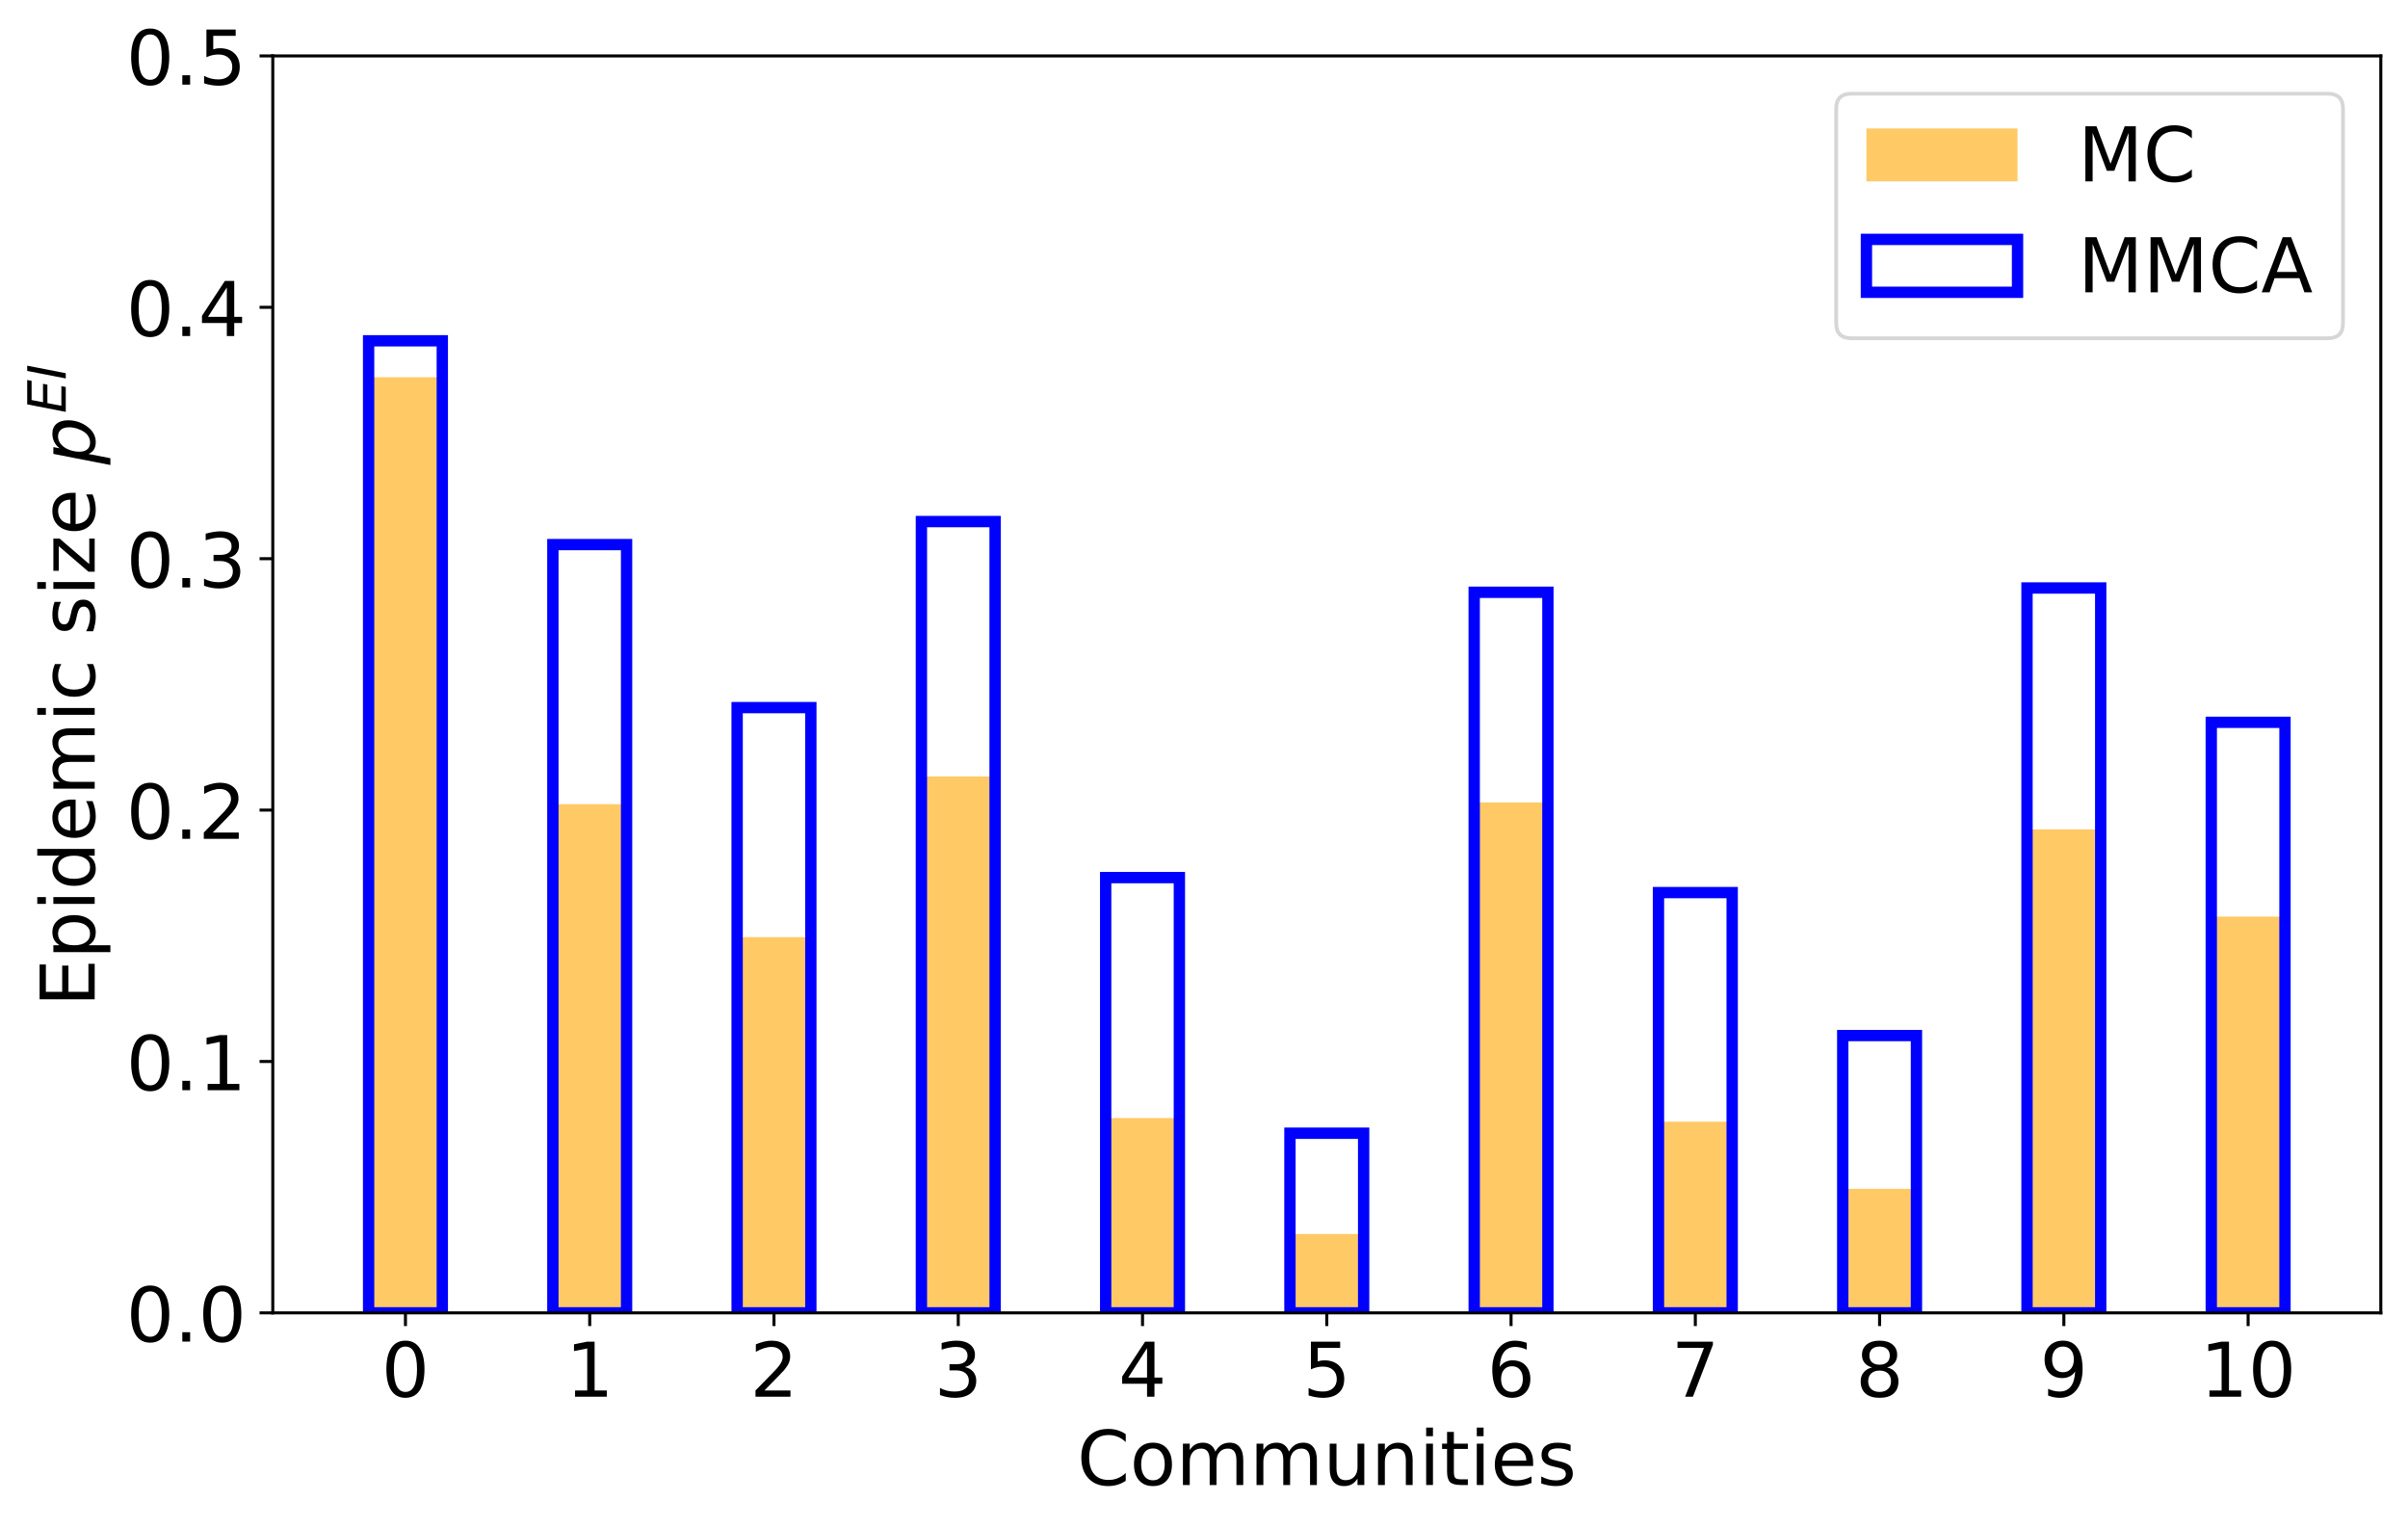
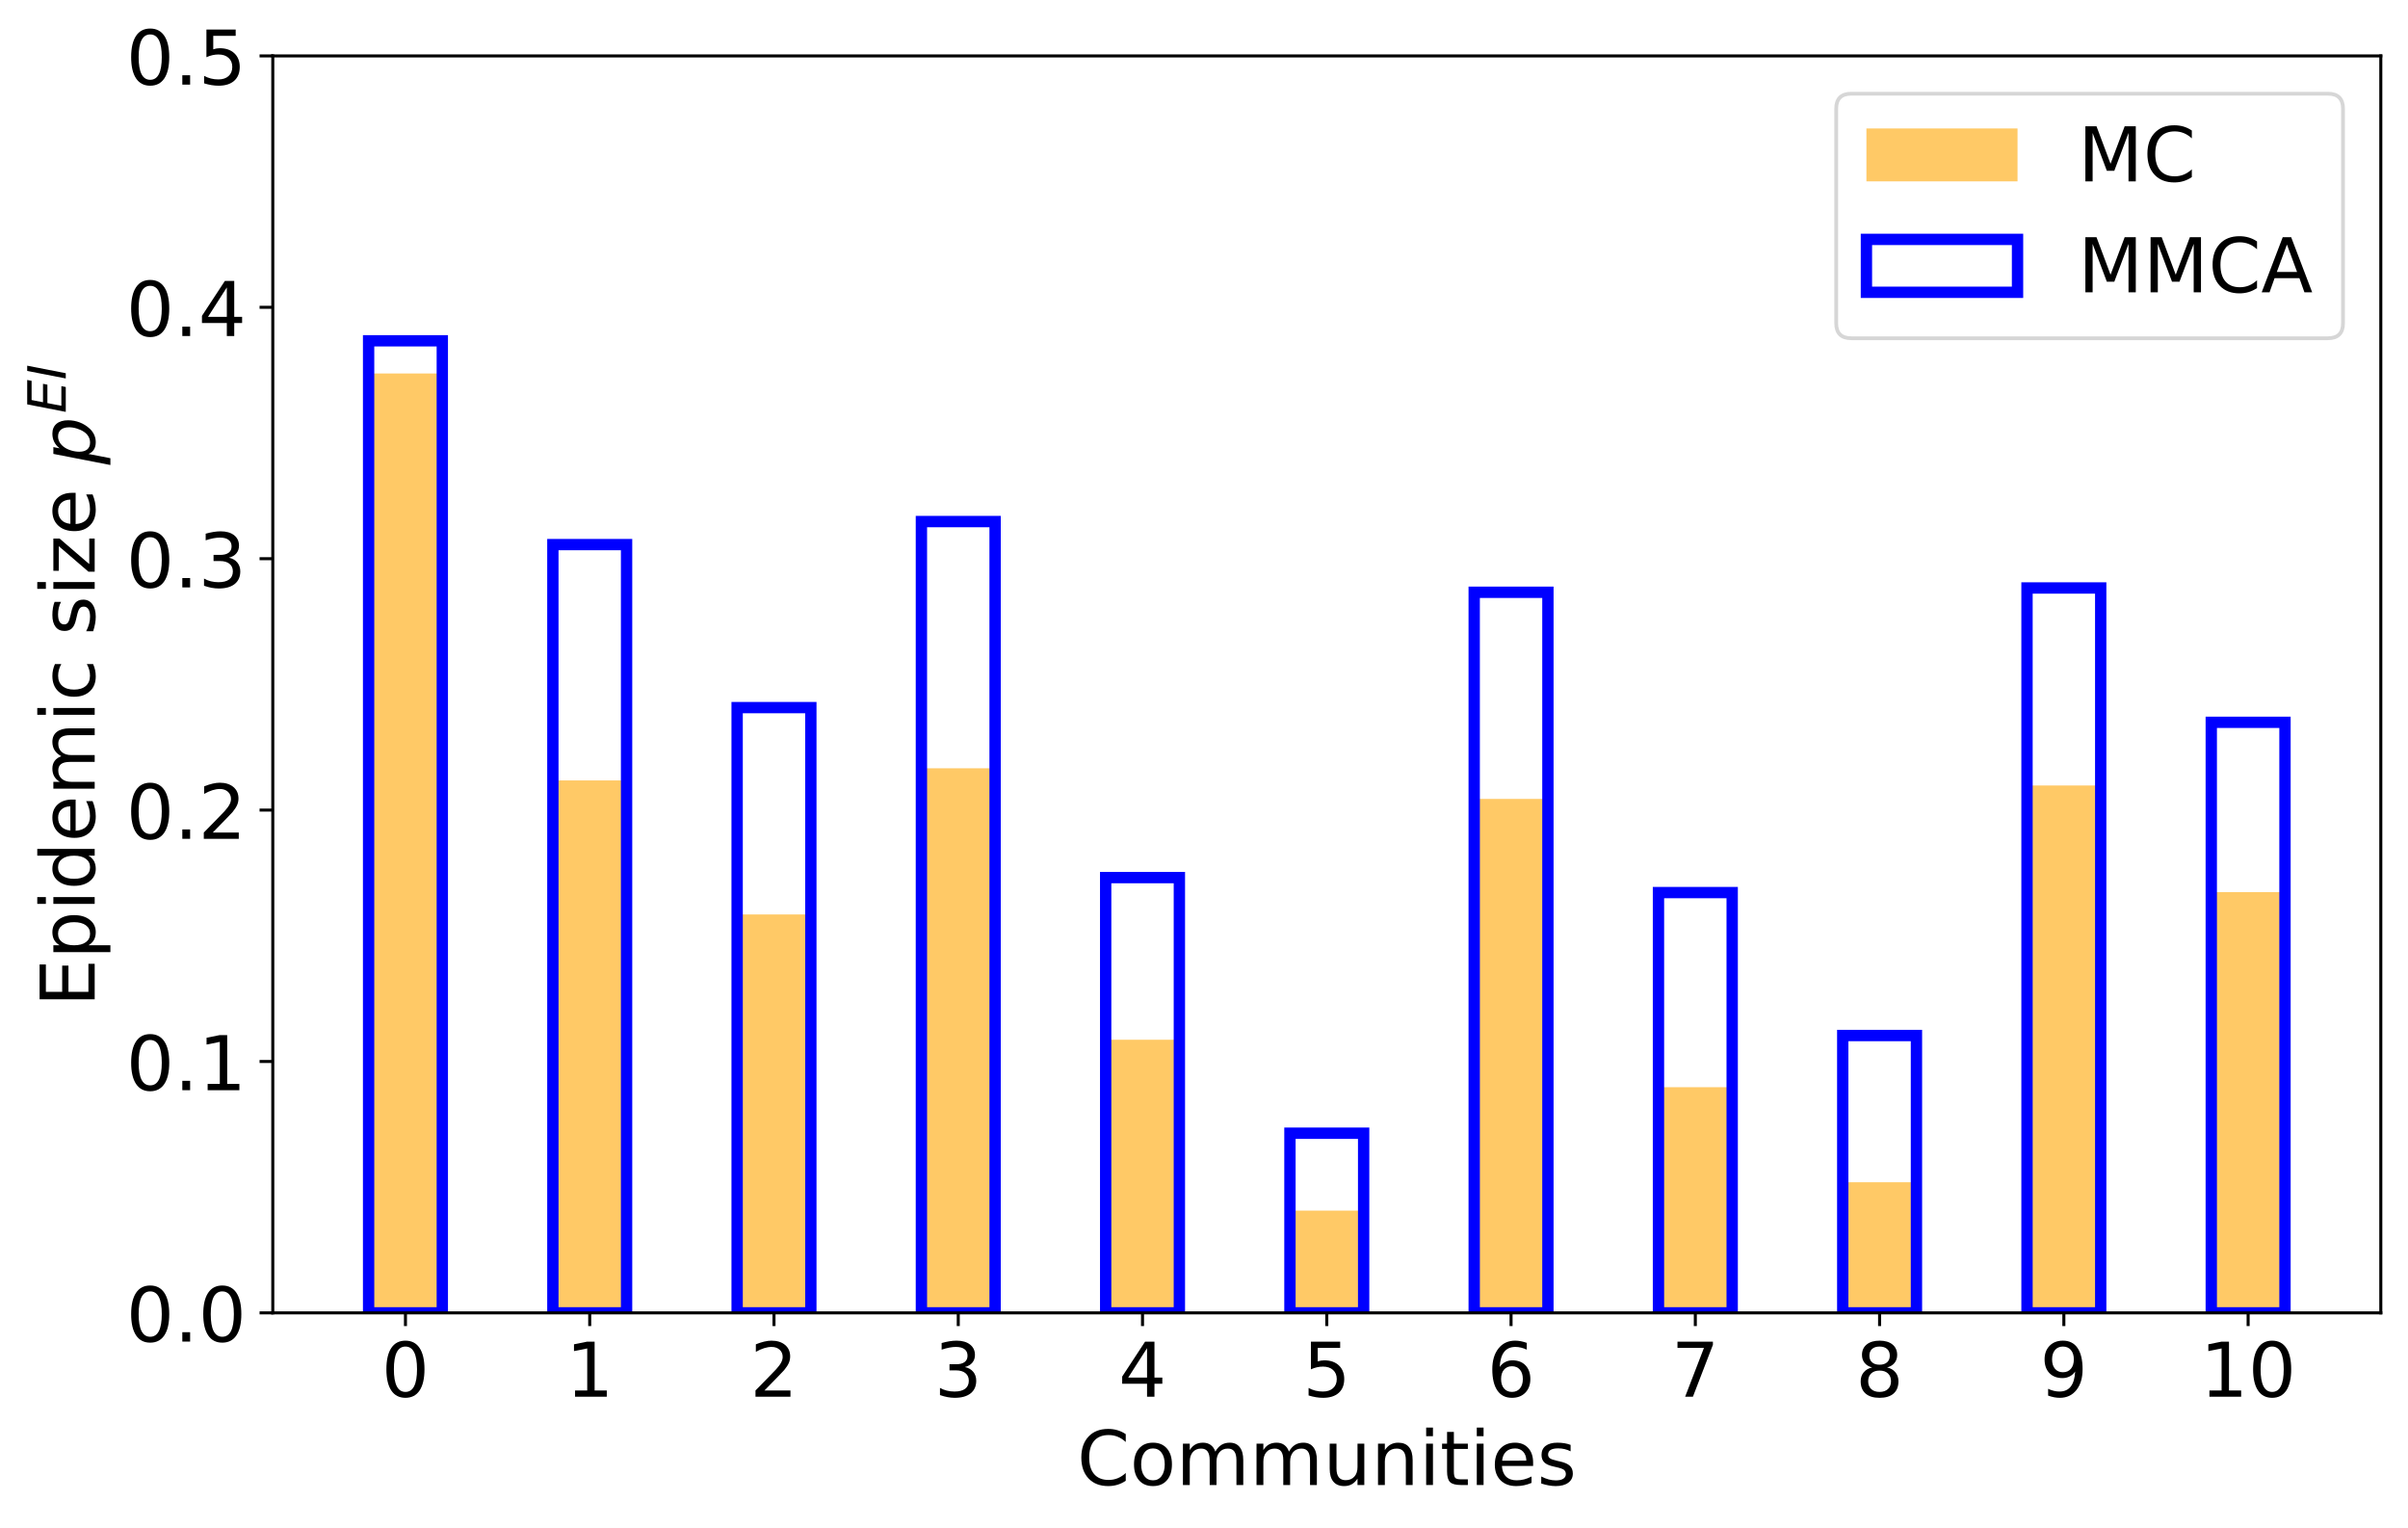
<svg xmlns="http://www.w3.org/2000/svg" xmlns:xlink="http://www.w3.org/1999/xlink" width="637.406pt" height="404.351pt" viewBox="0 0 637.406 404.351" version="1.1">
  <defs>
    <style type="text/css">*{stroke-linejoin: round; stroke-linecap: butt}</style>
  </defs>
  <g id="figure_1">
    <g id="patch_1">
      <path d="M 0 404.351  L 637.406 404.351  L 637.406 0  L 0 0  z " style="fill: #ffffff" />
    </g>
    <g id="axes_1">
      <g id="patch_2">
        <path d="M 72.206 347.438  L 630.206 347.438  L 630.206 14.798  L 72.206 14.798  z " style="fill: #ffffff" />
      </g>
      <g id="patch_3">
-         <path d="M 97.57 347.438  L 117.08 347.438  L 117.08 99.833  L 97.57 99.833  z " clip-path="url(#p8dfc2c360b)" style="fill: #ffa500; opacity: 0.6" />
+         <path d="M 97.57 347.438  L 117.08 347.438  L 117.08 98.836  L 97.57 98.836  z " clip-path="url(#p9af911d220)" style="fill: #ffa500; opacity: 0.6" />
      </g>
      <g id="patch_4">
-         <path d="M 146.346 347.438  L 165.857 347.438  L 165.857 212.819  L 146.346 212.819  z " clip-path="url(#p8dfc2c360b)" style="fill: #ffa500; opacity: 0.6" />
+         <path d="M 146.346 347.438  L 165.857 347.438  L 165.857 206.535  L 146.346 206.535  z " clip-path="url(#p9af911d220)" style="fill: #ffa500; opacity: 0.6" />
      </g>
      <g id="patch_5">
-         <path d="M 195.122 347.438  L 214.633 347.438  L 214.633 248.003  L 195.122 248.003  z " clip-path="url(#p8dfc2c360b)" style="fill: #ffa500; opacity: 0.6" />
+         <path d="M 195.122 347.438  L 214.633 347.438  L 214.633 242.001  L 195.122 242.001  z " clip-path="url(#p9af911d220)" style="fill: #ffa500; opacity: 0.6" />
      </g>
      <g id="patch_6">
-         <path d="M 243.899 347.438  L 263.409 347.438  L 263.409 205.474  L 243.899 205.474  z " clip-path="url(#p8dfc2c360b)" style="fill: #ffa500; opacity: 0.6" />
+         <path d="M 243.899 347.438  L 263.409 347.438  L 263.409 203.32  L 243.899 203.32  z " clip-path="url(#p9af911d220)" style="fill: #ffa500; opacity: 0.6" />
      </g>
      <g id="patch_7">
-         <path d="M 292.675 347.438  L 312.185 347.438  L 312.185 295.886  L 292.675 295.886  z " clip-path="url(#p8dfc2c360b)" style="fill: #ffa500; opacity: 0.6" />
+         <path d="M 292.675 347.438  L 312.185 347.438  L 312.185 275.157  L 292.675 275.157  z " clip-path="url(#p9af911d220)" style="fill: #ffa500; opacity: 0.6" />
      </g>
      <g id="patch_8">
-         <path d="M 341.451 347.438  L 360.961 347.438  L 360.961 326.567  L 341.451 326.567  z " clip-path="url(#p8dfc2c360b)" style="fill: #ffa500; opacity: 0.6" />
+         <path d="M 341.451 347.438  L 360.961 347.438  L 360.961 320.377  L 341.451 320.377  z " clip-path="url(#p9af911d220)" style="fill: #ffa500; opacity: 0.6" />
      </g>
      <g id="patch_9">
-         <path d="M 390.227 347.438  L 409.738 347.438  L 409.738 212.352  L 390.227 212.352  z " clip-path="url(#p8dfc2c360b)" style="fill: #ffa500; opacity: 0.6" />
+         <path d="M 390.227 347.438  L 409.738 347.438  L 409.738 211.427  L 390.227 211.427  z " clip-path="url(#p9af911d220)" style="fill: #ffa500; opacity: 0.6" />
      </g>
      <g id="patch_10">
-         <path d="M 439.003 347.438  L 458.514 347.438  L 458.514 296.846  L 439.003 296.846  z " clip-path="url(#p8dfc2c360b)" style="fill: #ffa500; opacity: 0.6" />
+         <path d="M 439.003 347.438  L 458.514 347.438  L 458.514 287.716  L 439.003 287.716  z " clip-path="url(#p9af911d220)" style="fill: #ffa500; opacity: 0.6" />
      </g>
      <g id="patch_11">
-         <path d="M 487.78 347.438  L 507.29 347.438  L 507.29 314.6  L 487.78 314.6  z " clip-path="url(#p8dfc2c360b)" style="fill: #ffa500; opacity: 0.6" />
+         <path d="M 487.78 347.438  L 507.29 347.438  L 507.29 312.87  L 487.78 312.87  z " clip-path="url(#p9af911d220)" style="fill: #ffa500; opacity: 0.6" />
      </g>
      <g id="patch_12">
-         <path d="M 536.556 347.438  L 556.066 347.438  L 556.066 219.479  L 536.556 219.479  z " clip-path="url(#p8dfc2c360b)" style="fill: #ffa500; opacity: 0.6" />
+         <path d="M 536.556 347.438  L 556.066 347.438  L 556.066 207.872  L 536.556 207.872  z " clip-path="url(#p9af911d220)" style="fill: #ffa500; opacity: 0.6" />
      </g>
      <g id="patch_13">
-         <path d="M 585.332 347.438  L 604.843 347.438  L 604.843 242.574  L 585.332 242.574  z " clip-path="url(#p8dfc2c360b)" style="fill: #ffa500; opacity: 0.6" />
+         <path d="M 585.332 347.438  L 604.843 347.438  L 604.843 236.093  L 585.332 236.093  z " clip-path="url(#p9af911d220)" style="fill: #ffa500; opacity: 0.6" />
      </g>
      <g id="patch_14">
-         <path d="M 97.57 347.438  L 117.08 347.438  L 117.08 90.189  L 97.57 90.189  L 97.57 347.438  z " clip-path="url(#p8dfc2c360b)" style="fill: none; stroke: #0000ff; stroke-width: 3; stroke-linejoin: miter" />
+         <path d="M 97.57 347.438  L 117.08 347.438  L 117.08 90.189  L 97.57 90.189  L 97.57 347.438  z " clip-path="url(#p9af911d220)" style="fill: none; stroke: #0000ff; stroke-width: 3; stroke-linejoin: miter" />
      </g>
      <g id="patch_15">
-         <path d="M 146.346 347.438  L 165.857 347.438  L 165.857 144.121  L 146.346 144.121  L 146.346 347.438  z " clip-path="url(#p8dfc2c360b)" style="fill: none; stroke: #0000ff; stroke-width: 3; stroke-linejoin: miter" />
+         <path d="M 146.346 347.438  L 165.857 347.438  L 165.857 144.121  L 146.346 144.121  L 146.346 347.438  z " clip-path="url(#p9af911d220)" style="fill: none; stroke: #0000ff; stroke-width: 3; stroke-linejoin: miter" />
      </g>
      <g id="patch_16">
-         <path d="M 195.122 347.438  L 214.633 347.438  L 214.633 187.264  L 195.122 187.264  L 195.122 347.438  z " clip-path="url(#p8dfc2c360b)" style="fill: none; stroke: #0000ff; stroke-width: 3; stroke-linejoin: miter" />
+         <path d="M 195.122 347.438  L 214.633 347.438  L 214.633 187.264  L 195.122 187.264  L 195.122 347.438  z " clip-path="url(#p9af911d220)" style="fill: none; stroke: #0000ff; stroke-width: 3; stroke-linejoin: miter" />
      </g>
      <g id="patch_17">
-         <path d="M 243.899 347.438  L 263.409 347.438  L 263.409 138.025  L 243.899 138.025  L 243.899 347.438  z " clip-path="url(#p8dfc2c360b)" style="fill: none; stroke: #0000ff; stroke-width: 3; stroke-linejoin: miter" />
+         <path d="M 243.899 347.438  L 263.409 347.438  L 263.409 138.025  L 243.899 138.025  L 243.899 347.438  z " clip-path="url(#p9af911d220)" style="fill: none; stroke: #0000ff; stroke-width: 3; stroke-linejoin: miter" />
      </g>
      <g id="patch_18">
-         <path d="M 292.675 347.438  L 312.185 347.438  L 312.185 232.246  L 292.675 232.246  L 292.675 347.438  z " clip-path="url(#p8dfc2c360b)" style="fill: none; stroke: #0000ff; stroke-width: 3; stroke-linejoin: miter" />
+         <path d="M 292.675 347.438  L 312.185 347.438  L 312.185 232.246  L 292.675 232.246  L 292.675 347.438  z " clip-path="url(#p9af911d220)" style="fill: none; stroke: #0000ff; stroke-width: 3; stroke-linejoin: miter" />
      </g>
      <g id="patch_19">
-         <path d="M 341.451 347.438  L 360.961 347.438  L 360.961 299.895  L 341.451 299.895  L 341.451 347.438  z " clip-path="url(#p8dfc2c360b)" style="fill: none; stroke: #0000ff; stroke-width: 3; stroke-linejoin: miter" />
+         <path d="M 341.451 347.438  L 360.961 347.438  L 360.961 299.896  L 341.451 299.896  L 341.451 347.438  z " clip-path="url(#p9af911d220)" style="fill: none; stroke: #0000ff; stroke-width: 3; stroke-linejoin: miter" />
      </g>
      <g id="patch_20">
-         <path d="M 390.227 347.438  L 409.738 347.438  L 409.738 156.741  L 390.227 156.741  L 390.227 347.438  z " clip-path="url(#p8dfc2c360b)" style="fill: none; stroke: #0000ff; stroke-width: 3; stroke-linejoin: miter" />
+         <path d="M 390.227 347.438  L 409.738 347.438  L 409.738 156.74  L 390.227 156.74  L 390.227 347.438  z " clip-path="url(#p9af911d220)" style="fill: none; stroke: #0000ff; stroke-width: 3; stroke-linejoin: miter" />
      </g>
      <g id="patch_21">
-         <path d="M 439.003 347.438  L 458.514 347.438  L 458.514 236.217  L 439.003 236.217  L 439.003 347.438  z " clip-path="url(#p8dfc2c360b)" style="fill: none; stroke: #0000ff; stroke-width: 3; stroke-linejoin: miter" />
+         <path d="M 439.003 347.438  L 458.514 347.438  L 458.514 236.216  L 439.003 236.216  L 439.003 347.438  z " clip-path="url(#p9af911d220)" style="fill: none; stroke: #0000ff; stroke-width: 3; stroke-linejoin: miter" />
      </g>
      <g id="patch_22">
-         <path d="M 487.78 347.438  L 507.29 347.438  L 507.29 274.047  L 487.78 274.047  L 487.78 347.438  z " clip-path="url(#p8dfc2c360b)" style="fill: none; stroke: #0000ff; stroke-width: 3; stroke-linejoin: miter" />
+         <path d="M 487.78 347.438  L 507.29 347.438  L 507.29 274.046  L 487.78 274.046  L 487.78 347.438  z " clip-path="url(#p9af911d220)" style="fill: none; stroke: #0000ff; stroke-width: 3; stroke-linejoin: miter" />
      </g>
      <g id="patch_23">
-         <path d="M 536.556 347.438  L 556.066 347.438  L 556.066 155.604  L 536.556 155.604  L 536.556 347.438  z " clip-path="url(#p8dfc2c360b)" style="fill: none; stroke: #0000ff; stroke-width: 3; stroke-linejoin: miter" />
+         <path d="M 536.556 347.438  L 556.066 347.438  L 556.066 155.604  L 536.556 155.604  L 536.556 347.438  z " clip-path="url(#p9af911d220)" style="fill: none; stroke: #0000ff; stroke-width: 3; stroke-linejoin: miter" />
      </g>
      <g id="patch_24">
-         <path d="M 585.332 347.438  L 604.843 347.438  L 604.843 191.154  L 585.332 191.154  L 585.332 347.438  z " clip-path="url(#p8dfc2c360b)" style="fill: none; stroke: #0000ff; stroke-width: 3; stroke-linejoin: miter" />
+         <path d="M 585.332 347.438  L 604.843 347.438  L 604.843 191.154  L 585.332 191.154  L 585.332 347.438  z " clip-path="url(#p9af911d220)" style="fill: none; stroke: #0000ff; stroke-width: 3; stroke-linejoin: miter" />
      </g>
      <g id="matplotlib.axis_1">
        <g id="xtick_1">
          <g id="line2d_1">
            <defs>
-               <path id="mf87b0a734d" d="M 0 0  L 0 3.5  " style="stroke: #000000; stroke-width: 0.8" />
-             </defs>
-             <g>
-               <use xlink:href="#mf87b0a734d" x="107.325" y="347.438" style="stroke: #000000; stroke-width: 0.8" />
+               <path id="m42e8dbd4fb" d="M 0 0  L 0 3.5  " style="stroke: #000000; stroke-width: 0.8" />
+             </defs>
+             <g>
+               <use xlink:href="#m42e8dbd4fb" x="107.325" y="347.438" style="stroke: #000000; stroke-width: 0.8" />
            </g>
          </g>
          <g id="text_1">
            <g transform="translate(100.9626 369.6353) scale(0.2 -0.2)">
              <defs>
                <path id="DejaVuSans-30" d="M 2034 4250  Q 1547 4250 1301 3770  Q 1056 3291 1056 2328  Q 1056 1369 1301 889  Q 1547 409 2034 409  Q 2525 409 2770 889  Q 3016 1369 3016 2328  Q 3016 3291 2770 3770  Q 2525 4250 2034 4250  z M 2034 4750  Q 2819 4750 3233 4129  Q 3647 3509 3647 2328  Q 3647 1150 3233 529  Q 2819 -91 2034 -91  Q 1250 -91 836 529  Q 422 1150 422 2328  Q 422 3509 836 4129  Q 1250 4750 2034 4750  z " transform="scale(0.015625)" />
              </defs>
              <use xlink:href="#DejaVuSans-30" />
            </g>
          </g>
        </g>
        <g id="xtick_2">
          <g id="line2d_2">
            <g>
-               <use xlink:href="#mf87b0a734d" x="156.101" y="347.438" style="stroke: #000000; stroke-width: 0.8" />
+               <use xlink:href="#m42e8dbd4fb" x="156.101" y="347.438" style="stroke: #000000; stroke-width: 0.8" />
            </g>
          </g>
          <g id="text_2">
            <g transform="translate(149.7389 369.6353) scale(0.2 -0.2)">
              <defs>
                <path id="DejaVuSans-31" d="M 794 531  L 1825 531  L 1825 4091  L 703 3866  L 703 4441  L 1819 4666  L 2450 4666  L 2450 531  L 3481 531  L 3481 0  L 794 0  L 794 531  z " transform="scale(0.015625)" />
              </defs>
              <use xlink:href="#DejaVuSans-31" />
            </g>
          </g>
        </g>
        <g id="xtick_3">
          <g id="line2d_3">
            <g>
-               <use xlink:href="#mf87b0a734d" x="204.878" y="347.438" style="stroke: #000000; stroke-width: 0.8" />
+               <use xlink:href="#m42e8dbd4fb" x="204.878" y="347.438" style="stroke: #000000; stroke-width: 0.8" />
            </g>
          </g>
          <g id="text_3">
            <g transform="translate(198.5151 369.6353) scale(0.2 -0.2)">
              <defs>
                <path id="DejaVuSans-32" d="M 1228 531  L 3431 531  L 3431 0  L 469 0  L 469 531  Q 828 903 1448 1529  Q 2069 2156 2228 2338  Q 2531 2678 2651 2914  Q 2772 3150 2772 3378  Q 2772 3750 2511 3984  Q 2250 4219 1831 4219  Q 1534 4219 1204 4116  Q 875 4013 500 3803  L 500 4441  Q 881 4594 1212 4672  Q 1544 4750 1819 4750  Q 2544 4750 2975 4387  Q 3406 4025 3406 3419  Q 3406 3131 3298 2873  Q 3191 2616 2906 2266  Q 2828 2175 2409 1742  Q 1991 1309 1228 531  z " transform="scale(0.015625)" />
              </defs>
              <use xlink:href="#DejaVuSans-32" />
            </g>
          </g>
        </g>
        <g id="xtick_4">
          <g id="line2d_4">
            <g>
-               <use xlink:href="#mf87b0a734d" x="253.654" y="347.438" style="stroke: #000000; stroke-width: 0.8" />
+               <use xlink:href="#m42e8dbd4fb" x="253.654" y="347.438" style="stroke: #000000; stroke-width: 0.8" />
            </g>
          </g>
          <g id="text_4">
            <g transform="translate(247.2913 369.6353) scale(0.2 -0.2)">
              <defs>
                <path id="DejaVuSans-33" d="M 2597 2516  Q 3050 2419 3304 2112  Q 3559 1806 3559 1356  Q 3559 666 3084 287  Q 2609 -91 1734 -91  Q 1441 -91 1130 -33  Q 819 25 488 141  L 488 750  Q 750 597 1062 519  Q 1375 441 1716 441  Q 2309 441 2620 675  Q 2931 909 2931 1356  Q 2931 1769 2642 2001  Q 2353 2234 1838 2234  L 1294 2234  L 1294 2753  L 1863 2753  Q 2328 2753 2575 2939  Q 2822 3125 2822 3475  Q 2822 3834 2567 4026  Q 2313 4219 1838 4219  Q 1578 4219 1281 4162  Q 984 4106 628 3988  L 628 4550  Q 988 4650 1302 4700  Q 1616 4750 1894 4750  Q 2613 4750 3031 4423  Q 3450 4097 3450 3541  Q 3450 3153 3228 2886  Q 3006 2619 2597 2516  z " transform="scale(0.015625)" />
              </defs>
              <use xlink:href="#DejaVuSans-33" />
            </g>
          </g>
        </g>
        <g id="xtick_5">
          <g id="line2d_5">
            <g>
-               <use xlink:href="#mf87b0a734d" x="302.43" y="347.438" style="stroke: #000000; stroke-width: 0.8" />
+               <use xlink:href="#m42e8dbd4fb" x="302.43" y="347.438" style="stroke: #000000; stroke-width: 0.8" />
            </g>
          </g>
          <g id="text_5">
            <g transform="translate(296.0675 369.6353) scale(0.2 -0.2)">
              <defs>
                <path id="DejaVuSans-34" d="M 2419 4116  L 825 1625  L 2419 1625  L 2419 4116  z M 2253 4666  L 3047 4666  L 3047 1625  L 3713 1625  L 3713 1100  L 3047 1100  L 3047 0  L 2419 0  L 2419 1100  L 313 1100  L 313 1709  L 2253 4666  z " transform="scale(0.015625)" />
              </defs>
              <use xlink:href="#DejaVuSans-34" />
            </g>
          </g>
        </g>
        <g id="xtick_6">
          <g id="line2d_6">
            <g>
-               <use xlink:href="#mf87b0a734d" x="351.206" y="347.438" style="stroke: #000000; stroke-width: 0.8" />
+               <use xlink:href="#m42e8dbd4fb" x="351.206" y="347.438" style="stroke: #000000; stroke-width: 0.8" />
            </g>
          </g>
          <g id="text_6">
            <g transform="translate(344.8438 369.6353) scale(0.2 -0.2)">
              <defs>
                <path id="DejaVuSans-35" d="M 691 4666  L 3169 4666  L 3169 4134  L 1269 4134  L 1269 2991  Q 1406 3038 1543 3061  Q 1681 3084 1819 3084  Q 2600 3084 3056 2656  Q 3513 2228 3513 1497  Q 3513 744 3044 326  Q 2575 -91 1722 -91  Q 1428 -91 1123 -41  Q 819 9 494 109  L 494 744  Q 775 591 1075 516  Q 1375 441 1709 441  Q 2250 441 2565 725  Q 2881 1009 2881 1497  Q 2881 1984 2565 2268  Q 2250 2553 1709 2553  Q 1456 2553 1204 2497  Q 953 2441 691 2322  L 691 4666  z " transform="scale(0.015625)" />
              </defs>
              <use xlink:href="#DejaVuSans-35" />
            </g>
          </g>
        </g>
        <g id="xtick_7">
          <g id="line2d_7">
            <g>
-               <use xlink:href="#mf87b0a734d" x="399.982" y="347.438" style="stroke: #000000; stroke-width: 0.8" />
+               <use xlink:href="#m42e8dbd4fb" x="399.982" y="347.438" style="stroke: #000000; stroke-width: 0.8" />
            </g>
          </g>
          <g id="text_7">
            <g transform="translate(393.62 369.6353) scale(0.2 -0.2)">
              <defs>
                <path id="DejaVuSans-36" d="M 2113 2584  Q 1688 2584 1439 2293  Q 1191 2003 1191 1497  Q 1191 994 1439 701  Q 1688 409 2113 409  Q 2538 409 2786 701  Q 3034 994 3034 1497  Q 3034 2003 2786 2293  Q 2538 2584 2113 2584  z M 3366 4563  L 3366 3988  Q 3128 4100 2886 4159  Q 2644 4219 2406 4219  Q 1781 4219 1451 3797  Q 1122 3375 1075 2522  Q 1259 2794 1537 2939  Q 1816 3084 2150 3084  Q 2853 3084 3261 2657  Q 3669 2231 3669 1497  Q 3669 778 3244 343  Q 2819 -91 2113 -91  Q 1303 -91 875 529  Q 447 1150 447 2328  Q 447 3434 972 4092  Q 1497 4750 2381 4750  Q 2619 4750 2861 4703  Q 3103 4656 3366 4563  z " transform="scale(0.015625)" />
              </defs>
              <use xlink:href="#DejaVuSans-36" />
            </g>
          </g>
        </g>
        <g id="xtick_8">
          <g id="line2d_8">
            <g>
-               <use xlink:href="#mf87b0a734d" x="448.759" y="347.438" style="stroke: #000000; stroke-width: 0.8" />
+               <use xlink:href="#m42e8dbd4fb" x="448.759" y="347.438" style="stroke: #000000; stroke-width: 0.8" />
            </g>
          </g>
          <g id="text_8">
            <g transform="translate(442.3962 369.6353) scale(0.2 -0.2)">
              <defs>
                <path id="DejaVuSans-37" d="M 525 4666  L 3525 4666  L 3525 4397  L 1831 0  L 1172 0  L 2766 4134  L 525 4134  L 525 4666  z " transform="scale(0.015625)" />
              </defs>
              <use xlink:href="#DejaVuSans-37" />
            </g>
          </g>
        </g>
        <g id="xtick_9">
          <g id="line2d_9">
            <g>
-               <use xlink:href="#mf87b0a734d" x="497.535" y="347.438" style="stroke: #000000; stroke-width: 0.8" />
+               <use xlink:href="#m42e8dbd4fb" x="497.535" y="347.438" style="stroke: #000000; stroke-width: 0.8" />
            </g>
          </g>
          <g id="text_9">
            <g transform="translate(491.1724 369.6353) scale(0.2 -0.2)">
              <defs>
                <path id="DejaVuSans-38" d="M 2034 2216  Q 1584 2216 1326 1975  Q 1069 1734 1069 1313  Q 1069 891 1326 650  Q 1584 409 2034 409  Q 2484 409 2743 651  Q 3003 894 3003 1313  Q 3003 1734 2745 1975  Q 2488 2216 2034 2216  z M 1403 2484  Q 997 2584 770 2862  Q 544 3141 544 3541  Q 544 4100 942 4425  Q 1341 4750 2034 4750  Q 2731 4750 3128 4425  Q 3525 4100 3525 3541  Q 3525 3141 3298 2862  Q 3072 2584 2669 2484  Q 3125 2378 3379 2068  Q 3634 1759 3634 1313  Q 3634 634 3220 271  Q 2806 -91 2034 -91  Q 1263 -91 848 271  Q 434 634 434 1313  Q 434 1759 690 2068  Q 947 2378 1403 2484  z M 1172 3481  Q 1172 3119 1398 2916  Q 1625 2713 2034 2713  Q 2441 2713 2670 2916  Q 2900 3119 2900 3481  Q 2900 3844 2670 4047  Q 2441 4250 2034 4250  Q 1625 4250 1398 4047  Q 1172 3844 1172 3481  z " transform="scale(0.015625)" />
              </defs>
              <use xlink:href="#DejaVuSans-38" />
            </g>
          </g>
        </g>
        <g id="xtick_10">
          <g id="line2d_10">
            <g>
-               <use xlink:href="#mf87b0a734d" x="546.311" y="347.438" style="stroke: #000000; stroke-width: 0.8" />
+               <use xlink:href="#m42e8dbd4fb" x="546.311" y="347.438" style="stroke: #000000; stroke-width: 0.8" />
            </g>
          </g>
          <g id="text_10">
            <g transform="translate(539.9486 369.6353) scale(0.2 -0.2)">
              <defs>
                <path id="DejaVuSans-39" d="M 703 97  L 703 672  Q 941 559 1184 500  Q 1428 441 1663 441  Q 2288 441 2617 861  Q 2947 1281 2994 2138  Q 2813 1869 2534 1725  Q 2256 1581 1919 1581  Q 1219 1581 811 2004  Q 403 2428 403 3163  Q 403 3881 828 4315  Q 1253 4750 1959 4750  Q 2769 4750 3195 4129  Q 3622 3509 3622 2328  Q 3622 1225 3098 567  Q 2575 -91 1691 -91  Q 1453 -91 1209 -44  Q 966 3 703 97  z M 1959 2075  Q 2384 2075 2632 2365  Q 2881 2656 2881 3163  Q 2881 3666 2632 3958  Q 2384 4250 1959 4250  Q 1534 4250 1286 3958  Q 1038 3666 1038 3163  Q 1038 2656 1286 2365  Q 1534 2075 1959 2075  z " transform="scale(0.015625)" />
              </defs>
              <use xlink:href="#DejaVuSans-39" />
            </g>
          </g>
        </g>
        <g id="xtick_11">
          <g id="line2d_11">
            <g>
-               <use xlink:href="#mf87b0a734d" x="595.087" y="347.438" style="stroke: #000000; stroke-width: 0.8" />
+               <use xlink:href="#m42e8dbd4fb" x="595.087" y="347.438" style="stroke: #000000; stroke-width: 0.8" />
            </g>
          </g>
          <g id="text_11">
            <g transform="translate(582.3624 369.6353) scale(0.2 -0.2)">
              <use xlink:href="#DejaVuSans-31" />
              <use xlink:href="#DejaVuSans-30" transform="translate(63.62305 0)" />
            </g>
          </g>
        </g>
        <g id="text_12">
          <g transform="translate(285.1094 392.9916) scale(0.2 -0.2)">
            <defs>
              <path id="DejaVuSans-43" d="M 4122 4306  L 4122 3641  Q 3803 3938 3442 4084  Q 3081 4231 2675 4231  Q 1875 4231 1450 3742  Q 1025 3253 1025 2328  Q 1025 1406 1450 917  Q 1875 428 2675 428  Q 3081 428 3442 575  Q 3803 722 4122 1019  L 4122 359  Q 3791 134 3420 21  Q 3050 -91 2638 -91  Q 1578 -91 968 557  Q 359 1206 359 2328  Q 359 3453 968 4101  Q 1578 4750 2638 4750  Q 3056 4750 3426 4639  Q 3797 4528 4122 4306  z " transform="scale(0.015625)" />
              <path id="DejaVuSans-6f" d="M 1959 3097  Q 1497 3097 1228 2736  Q 959 2375 959 1747  Q 959 1119 1226 758  Q 1494 397 1959 397  Q 2419 397 2687 759  Q 2956 1122 2956 1747  Q 2956 2369 2687 2733  Q 2419 3097 1959 3097  z M 1959 3584  Q 2709 3584 3137 3096  Q 3566 2609 3566 1747  Q 3566 888 3137 398  Q 2709 -91 1959 -91  Q 1206 -91 779 398  Q 353 888 353 1747  Q 353 2609 779 3096  Q 1206 3584 1959 3584  z " transform="scale(0.015625)" />
              <path id="DejaVuSans-6d" d="M 3328 2828  Q 3544 3216 3844 3400  Q 4144 3584 4550 3584  Q 5097 3584 5394 3201  Q 5691 2819 5691 2113  L 5691 0  L 5113 0  L 5113 2094  Q 5113 2597 4934 2840  Q 4756 3084 4391 3084  Q 3944 3084 3684 2787  Q 3425 2491 3425 1978  L 3425 0  L 2847 0  L 2847 2094  Q 2847 2600 2669 2842  Q 2491 3084 2119 3084  Q 1678 3084 1418 2786  Q 1159 2488 1159 1978  L 1159 0  L 581 0  L 581 3500  L 1159 3500  L 1159 2956  Q 1356 3278 1631 3431  Q 1906 3584 2284 3584  Q 2666 3584 2933 3390  Q 3200 3197 3328 2828  z " transform="scale(0.015625)" />
              <path id="DejaVuSans-75" d="M 544 1381  L 544 3500  L 1119 3500  L 1119 1403  Q 1119 906 1312 657  Q 1506 409 1894 409  Q 2359 409 2629 706  Q 2900 1003 2900 1516  L 2900 3500  L 3475 3500  L 3475 0  L 2900 0  L 2900 538  Q 2691 219 2414 64  Q 2138 -91 1772 -91  Q 1169 -91 856 284  Q 544 659 544 1381  z M 1991 3584  L 1991 3584  z " transform="scale(0.015625)" />
              <path id="DejaVuSans-6e" d="M 3513 2113  L 3513 0  L 2938 0  L 2938 2094  Q 2938 2591 2744 2837  Q 2550 3084 2163 3084  Q 1697 3084 1428 2787  Q 1159 2491 1159 1978  L 1159 0  L 581 0  L 581 3500  L 1159 3500  L 1159 2956  Q 1366 3272 1645 3428  Q 1925 3584 2291 3584  Q 2894 3584 3203 3211  Q 3513 2838 3513 2113  z " transform="scale(0.015625)" />
              <path id="DejaVuSans-69" d="M 603 3500  L 1178 3500  L 1178 0  L 603 0  L 603 3500  z M 603 4863  L 1178 4863  L 1178 4134  L 603 4134  L 603 4863  z " transform="scale(0.015625)" />
              <path id="DejaVuSans-74" d="M 1172 4494  L 1172 3500  L 2356 3500  L 2356 3053  L 1172 3053  L 1172 1153  Q 1172 725 1289 603  Q 1406 481 1766 481  L 2356 481  L 2356 0  L 1766 0  Q 1100 0 847 248  Q 594 497 594 1153  L 594 3053  L 172 3053  L 172 3500  L 594 3500  L 594 4494  L 1172 4494  z " transform="scale(0.015625)" />
              <path id="DejaVuSans-65" d="M 3597 1894  L 3597 1613  L 953 1613  Q 991 1019 1311 708  Q 1631 397 2203 397  Q 2534 397 2845 478  Q 3156 559 3463 722  L 3463 178  Q 3153 47 2828 -22  Q 2503 -91 2169 -91  Q 1331 -91 842 396  Q 353 884 353 1716  Q 353 2575 817 3079  Q 1281 3584 2069 3584  Q 2775 3584 3186 3129  Q 3597 2675 3597 1894  z M 3022 2063  Q 3016 2534 2758 2815  Q 2500 3097 2075 3097  Q 1594 3097 1305 2825  Q 1016 2553 972 2059  L 3022 2063  z " transform="scale(0.015625)" />
              <path id="DejaVuSans-73" d="M 2834 3397  L 2834 2853  Q 2591 2978 2328 3040  Q 2066 3103 1784 3103  Q 1356 3103 1142 2972  Q 928 2841 928 2578  Q 928 2378 1081 2264  Q 1234 2150 1697 2047  L 1894 2003  Q 2506 1872 2764 1633  Q 3022 1394 3022 966  Q 3022 478 2636 193  Q 2250 -91 1575 -91  Q 1294 -91 989 -36  Q 684 19 347 128  L 347 722  Q 666 556 975 473  Q 1284 391 1588 391  Q 1994 391 2212 530  Q 2431 669 2431 922  Q 2431 1156 2273 1281  Q 2116 1406 1581 1522  L 1381 1569  Q 847 1681 609 1914  Q 372 2147 372 2553  Q 372 3047 722 3315  Q 1072 3584 1716 3584  Q 2034 3584 2315 3537  Q 2597 3491 2834 3397  z " transform="scale(0.015625)" />
            </defs>
            <use xlink:href="#DejaVuSans-43" />
            <use xlink:href="#DejaVuSans-6f" transform="translate(69.82422 0)" />
            <use xlink:href="#DejaVuSans-6d" transform="translate(131.0059 0)" />
            <use xlink:href="#DejaVuSans-6d" transform="translate(228.418 0)" />
            <use xlink:href="#DejaVuSans-75" transform="translate(325.8301 0)" />
            <use xlink:href="#DejaVuSans-6e" transform="translate(389.209 0)" />
            <use xlink:href="#DejaVuSans-69" transform="translate(452.5879 0)" />
            <use xlink:href="#DejaVuSans-74" transform="translate(480.3711 0)" />
            <use xlink:href="#DejaVuSans-69" transform="translate(519.5801 0)" />
            <use xlink:href="#DejaVuSans-65" transform="translate(547.3633 0)" />
            <use xlink:href="#DejaVuSans-73" transform="translate(608.8867 0)" />
          </g>
        </g>
      </g>
      <g id="matplotlib.axis_2">
        <g id="ytick_1">
          <g id="line2d_12">
            <defs>
-               <path id="m63b1bfe982" d="M 0 0  L -3.5 0  " style="stroke: #000000; stroke-width: 0.8" />
-             </defs>
-             <g>
-               <use xlink:href="#m63b1bfe982" x="72.206" y="347.438" style="stroke: #000000; stroke-width: 0.8" />
+               <path id="m4aa2d3c7ed" d="M 0 0  L -3.5 0  " style="stroke: #000000; stroke-width: 0.8" />
+             </defs>
+             <g>
+               <use xlink:href="#m4aa2d3c7ed" x="72.206" y="347.438" style="stroke: #000000; stroke-width: 0.8" />
            </g>
          </g>
          <g id="text_13">
            <g transform="translate(33.4 355.0369) scale(0.2 -0.2)">
              <defs>
                <path id="DejaVuSans-2e" d="M 684 794  L 1344 794  L 1344 0  L 684 0  L 684 794  z " transform="scale(0.015625)" />
              </defs>
              <use xlink:href="#DejaVuSans-30" />
              <use xlink:href="#DejaVuSans-2e" transform="translate(63.62305 0)" />
              <use xlink:href="#DejaVuSans-30" transform="translate(95.41016 0)" />
            </g>
          </g>
        </g>
        <g id="ytick_2">
          <g id="line2d_13">
            <g>
-               <use xlink:href="#m63b1bfe982" x="72.206" y="280.91" style="stroke: #000000; stroke-width: 0.8" />
+               <use xlink:href="#m4aa2d3c7ed" x="72.206" y="280.91" style="stroke: #000000; stroke-width: 0.8" />
            </g>
          </g>
          <g id="text_14">
            <g transform="translate(33.4 288.5089) scale(0.2 -0.2)">
              <use xlink:href="#DejaVuSans-30" />
              <use xlink:href="#DejaVuSans-2e" transform="translate(63.62305 0)" />
              <use xlink:href="#DejaVuSans-31" transform="translate(95.41016 0)" />
            </g>
          </g>
        </g>
        <g id="ytick_3">
          <g id="line2d_14">
            <g>
-               <use xlink:href="#m63b1bfe982" x="72.206" y="214.382" style="stroke: #000000; stroke-width: 0.8" />
+               <use xlink:href="#m4aa2d3c7ed" x="72.206" y="214.382" style="stroke: #000000; stroke-width: 0.8" />
            </g>
          </g>
          <g id="text_15">
            <g transform="translate(33.4 221.9809) scale(0.2 -0.2)">
              <use xlink:href="#DejaVuSans-30" />
              <use xlink:href="#DejaVuSans-2e" transform="translate(63.62305 0)" />
              <use xlink:href="#DejaVuSans-32" transform="translate(95.41016 0)" />
            </g>
          </g>
        </g>
        <g id="ytick_4">
          <g id="line2d_15">
            <g>
-               <use xlink:href="#m63b1bfe982" x="72.206" y="147.854" style="stroke: #000000; stroke-width: 0.8" />
+               <use xlink:href="#m4aa2d3c7ed" x="72.206" y="147.854" style="stroke: #000000; stroke-width: 0.8" />
            </g>
          </g>
          <g id="text_16">
            <g transform="translate(33.4 155.4529) scale(0.2 -0.2)">
              <use xlink:href="#DejaVuSans-30" />
              <use xlink:href="#DejaVuSans-2e" transform="translate(63.62305 0)" />
              <use xlink:href="#DejaVuSans-33" transform="translate(95.41016 0)" />
            </g>
          </g>
        </g>
        <g id="ytick_5">
          <g id="line2d_16">
            <g>
-               <use xlink:href="#m63b1bfe982" x="72.206" y="81.326" style="stroke: #000000; stroke-width: 0.8" />
+               <use xlink:href="#m4aa2d3c7ed" x="72.206" y="81.326" style="stroke: #000000; stroke-width: 0.8" />
            </g>
          </g>
          <g id="text_17">
            <g transform="translate(33.4 88.92488) scale(0.2 -0.2)">
              <use xlink:href="#DejaVuSans-30" />
              <use xlink:href="#DejaVuSans-2e" transform="translate(63.62305 0)" />
              <use xlink:href="#DejaVuSans-34" transform="translate(95.41016 0)" />
            </g>
          </g>
        </g>
        <g id="ytick_6">
          <g id="line2d_17">
            <g>
-               <use xlink:href="#m63b1bfe982" x="72.206" y="14.798" style="stroke: #000000; stroke-width: 0.8" />
+               <use xlink:href="#m4aa2d3c7ed" x="72.206" y="14.798" style="stroke: #000000; stroke-width: 0.8" />
            </g>
          </g>
          <g id="text_18">
            <g transform="translate(33.4 22.39688) scale(0.2 -0.2)">
              <use xlink:href="#DejaVuSans-30" />
              <use xlink:href="#DejaVuSans-2e" transform="translate(63.62305 0)" />
              <use xlink:href="#DejaVuSans-35" transform="translate(95.41016 0)" />
            </g>
          </g>
        </g>
        <g id="text_19">
          <g transform="translate(25.2 266.4184) rotate(-90) scale(0.2 -0.2)">
            <defs>
              <path id="DejaVuSans-45" d="M 628 4666  L 3578 4666  L 3578 4134  L 1259 4134  L 1259 2753  L 3481 2753  L 3481 2222  L 1259 2222  L 1259 531  L 3634 531  L 3634 0  L 628 0  L 628 4666  z " transform="scale(0.015625)" />
              <path id="DejaVuSans-70" d="M 1159 525  L 1159 -1331  L 581 -1331  L 581 3500  L 1159 3500  L 1159 2969  Q 1341 3281 1617 3432  Q 1894 3584 2278 3584  Q 2916 3584 3314 3078  Q 3713 2572 3713 1747  Q 3713 922 3314 415  Q 2916 -91 2278 -91  Q 1894 -91 1617 61  Q 1341 213 1159 525  z M 3116 1747  Q 3116 2381 2855 2742  Q 2594 3103 2138 3103  Q 1681 3103 1420 2742  Q 1159 2381 1159 1747  Q 1159 1113 1420 752  Q 1681 391 2138 391  Q 2594 391 2855 752  Q 3116 1113 3116 1747  z " transform="scale(0.015625)" />
              <path id="DejaVuSans-64" d="M 2906 2969  L 2906 4863  L 3481 4863  L 3481 0  L 2906 0  L 2906 525  Q 2725 213 2448 61  Q 2172 -91 1784 -91  Q 1150 -91 751 415  Q 353 922 353 1747  Q 353 2572 751 3078  Q 1150 3584 1784 3584  Q 2172 3584 2448 3432  Q 2725 3281 2906 2969  z M 947 1747  Q 947 1113 1208 752  Q 1469 391 1925 391  Q 2381 391 2643 752  Q 2906 1113 2906 1747  Q 2906 2381 2643 2742  Q 2381 3103 1925 3103  Q 1469 3103 1208 2742  Q 947 2381 947 1747  z " transform="scale(0.015625)" />
              <path id="DejaVuSans-63" d="M 3122 3366  L 3122 2828  Q 2878 2963 2633 3030  Q 2388 3097 2138 3097  Q 1578 3097 1268 2742  Q 959 2388 959 1747  Q 959 1106 1268 751  Q 1578 397 2138 397  Q 2388 397 2633 464  Q 2878 531 3122 666  L 3122 134  Q 2881 22 2623 -34  Q 2366 -91 2075 -91  Q 1284 -91 818 406  Q 353 903 353 1747  Q 353 2603 823 3093  Q 1294 3584 2113 3584  Q 2378 3584 2631 3529  Q 2884 3475 3122 3366  z " transform="scale(0.015625)" />
              <path id="DejaVuSans-20" transform="scale(0.015625)" />
              <path id="DejaVuSans-7a" d="M 353 3500  L 3084 3500  L 3084 2975  L 922 459  L 3084 459  L 3084 0  L 275 0  L 275 525  L 2438 3041  L 353 3041  L 353 3500  z " transform="scale(0.015625)" />
              <path id="DejaVuSans-Oblique-70" d="M 3175 2156  Q 3175 2616 2975 2859  Q 2775 3103 2400 3103  Q 2144 3103 1911 2972  Q 1678 2841 1497 2591  Q 1319 2344 1212 1994  Q 1106 1644 1106 1300  Q 1106 863 1306 627  Q 1506 391 1875 391  Q 2147 391 2380 519  Q 2613 647 2778 891  Q 2956 1147 3065 1494  Q 3175 1841 3175 2156  z M 1394 2969  Q 1625 3272 1939 3428  Q 2253 3584 2638 3584  Q 3175 3584 3472 3232  Q 3769 2881 3769 2247  Q 3769 1728 3584 1258  Q 3400 788 3053 416  Q 2822 169 2531 39  Q 2241 -91 1919 -91  Q 1547 -91 1294 64  Q 1041 219 916 525  L 556 -1331  L -19 -1331  L 922 3500  L 1497 3500  L 1394 2969  z " transform="scale(0.015625)" />
              <path id="DejaVuSans-Oblique-45" d="M 1081 4666  L 4031 4666  L 3928 4134  L 1606 4134  L 1338 2753  L 3566 2753  L 3463 2222  L 1234 2222  L 909 531  L 3284 531  L 3181 0  L 172 0  L 1081 4666  z " transform="scale(0.015625)" />
              <path id="DejaVuSans-Oblique-49" d="M 1081 4666  L 1716 4666  L 806 0  L 172 0  L 1081 4666  z " transform="scale(0.015625)" />
            </defs>
            <use xlink:href="#DejaVuSans-45" transform="translate(0 0.684375)" />
            <use xlink:href="#DejaVuSans-70" transform="translate(63.18359 0.684375)" />
            <use xlink:href="#DejaVuSans-69" transform="translate(126.6602 0.684375)" />
            <use xlink:href="#DejaVuSans-64" transform="translate(154.4434 0.684375)" />
            <use xlink:href="#DejaVuSans-65" transform="translate(217.9199 0.684375)" />
            <use xlink:href="#DejaVuSans-6d" transform="translate(279.4434 0.684375)" />
            <use xlink:href="#DejaVuSans-69" transform="translate(376.8555 0.684375)" />
            <use xlink:href="#DejaVuSans-63" transform="translate(404.6387 0.684375)" />
            <use xlink:href="#DejaVuSans-20" transform="translate(459.6191 0.684375)" />
            <use xlink:href="#DejaVuSans-73" transform="translate(491.4062 0.684375)" />
            <use xlink:href="#DejaVuSans-69" transform="translate(543.5059 0.684375)" />
            <use xlink:href="#DejaVuSans-7a" transform="translate(571.2891 0.684375)" />
            <use xlink:href="#DejaVuSans-65" transform="translate(623.7793 0.684375)" />
            <use xlink:href="#DejaVuSans-20" transform="translate(685.3027 0.684375)" />
            <use xlink:href="#DejaVuSans-Oblique-70" transform="translate(717.0898 0.684375)" />
            <use xlink:href="#DejaVuSans-Oblique-45" transform="translate(785.2163 38.96563) scale(0.7)" />
            <use xlink:href="#DejaVuSans-Oblique-49" transform="translate(829.4448 38.96563) scale(0.7)" />
          </g>
        </g>
      </g>
      <g id="patch_25">
        <path d="M 72.206 347.438  L 72.206 14.798  " style="fill: none; stroke: #000000; stroke-width: 0.8; stroke-linejoin: miter; stroke-linecap: square" />
      </g>
      <g id="patch_26">
        <path d="M 630.206 347.438  L 630.206 14.798  " style="fill: none; stroke: #000000; stroke-width: 0.8; stroke-linejoin: miter; stroke-linecap: square" />
      </g>
      <g id="patch_27">
        <path d="M 72.206 347.438  L 630.206 347.438  " style="fill: none; stroke: #000000; stroke-width: 0.8; stroke-linejoin: miter; stroke-linecap: square" />
      </g>
      <g id="patch_28">
        <path d="M 72.206 14.798  L 630.206 14.798  " style="fill: none; stroke: #000000; stroke-width: 0.8; stroke-linejoin: miter; stroke-linecap: square" />
      </g>
      <g id="legend_1">
        <g id="patch_29">
          <path d="M 490.047 89.511  L 616.206 89.511  Q 620.206 89.511 620.206 85.511  L 620.206 28.798  Q 620.206 24.798 616.206 24.798  L 490.047 24.798  Q 486.047 24.798 486.047 28.798  L 486.047 85.511  Q 486.047 89.511 490.047 89.511  z " style="fill: #ffffff; opacity: 0.8; stroke: #cccccc; stroke-linejoin: miter" />
        </g>
        <g id="patch_30">
          <path d="M 494.047 47.995  L 534.047 47.995  L 534.047 33.995  L 494.047 33.995  z " style="fill: #ffa500; opacity: 0.6" />
        </g>
        <g id="text_20">
          <g transform="translate(550.0469 47.99531) scale(0.2 -0.2)">
            <defs>
              <path id="DejaVuSans-4d" d="M 628 4666  L 1569 4666  L 2759 1491  L 3956 4666  L 4897 4666  L 4897 0  L 4281 0  L 4281 4097  L 3078 897  L 2444 897  L 1241 4097  L 1241 0  L 628 0  L 628 4666  z " transform="scale(0.015625)" />
            </defs>
            <use xlink:href="#DejaVuSans-4d" />
            <use xlink:href="#DejaVuSans-43" transform="translate(86.2793 0)" />
          </g>
        </g>
        <g id="patch_31">
          <path d="M 494.047 77.352  L 534.047 77.352  L 534.047 63.352  L 494.047 63.352  L 494.047 77.352  z " style="fill: none; stroke: #0000ff; stroke-width: 3; stroke-linejoin: miter" />
        </g>
        <g id="text_21">
          <g transform="translate(550.0469 77.35156) scale(0.2 -0.2)">
            <defs>
              <path id="DejaVuSans-41" d="M 2188 4044  L 1331 1722  L 3047 1722  L 2188 4044  z M 1831 4666  L 2547 4666  L 4325 0  L 3669 0  L 3244 1197  L 1141 1197  L 716 0  L 50 0  L 1831 4666  z " transform="scale(0.015625)" />
            </defs>
            <use xlink:href="#DejaVuSans-4d" />
            <use xlink:href="#DejaVuSans-4d" transform="translate(86.2793 0)" />
            <use xlink:href="#DejaVuSans-43" transform="translate(172.5586 0)" />
            <use xlink:href="#DejaVuSans-41" transform="translate(242.3828 0)" />
          </g>
        </g>
      </g>
    </g>
  </g>
  <defs>
-     <clipPath id="p8dfc2c360b">
+     <clipPath id="p9af911d220">
      <rect x="72.206" y="14.798" width="558" height="332.64" />
    </clipPath>
  </defs>
</svg>
